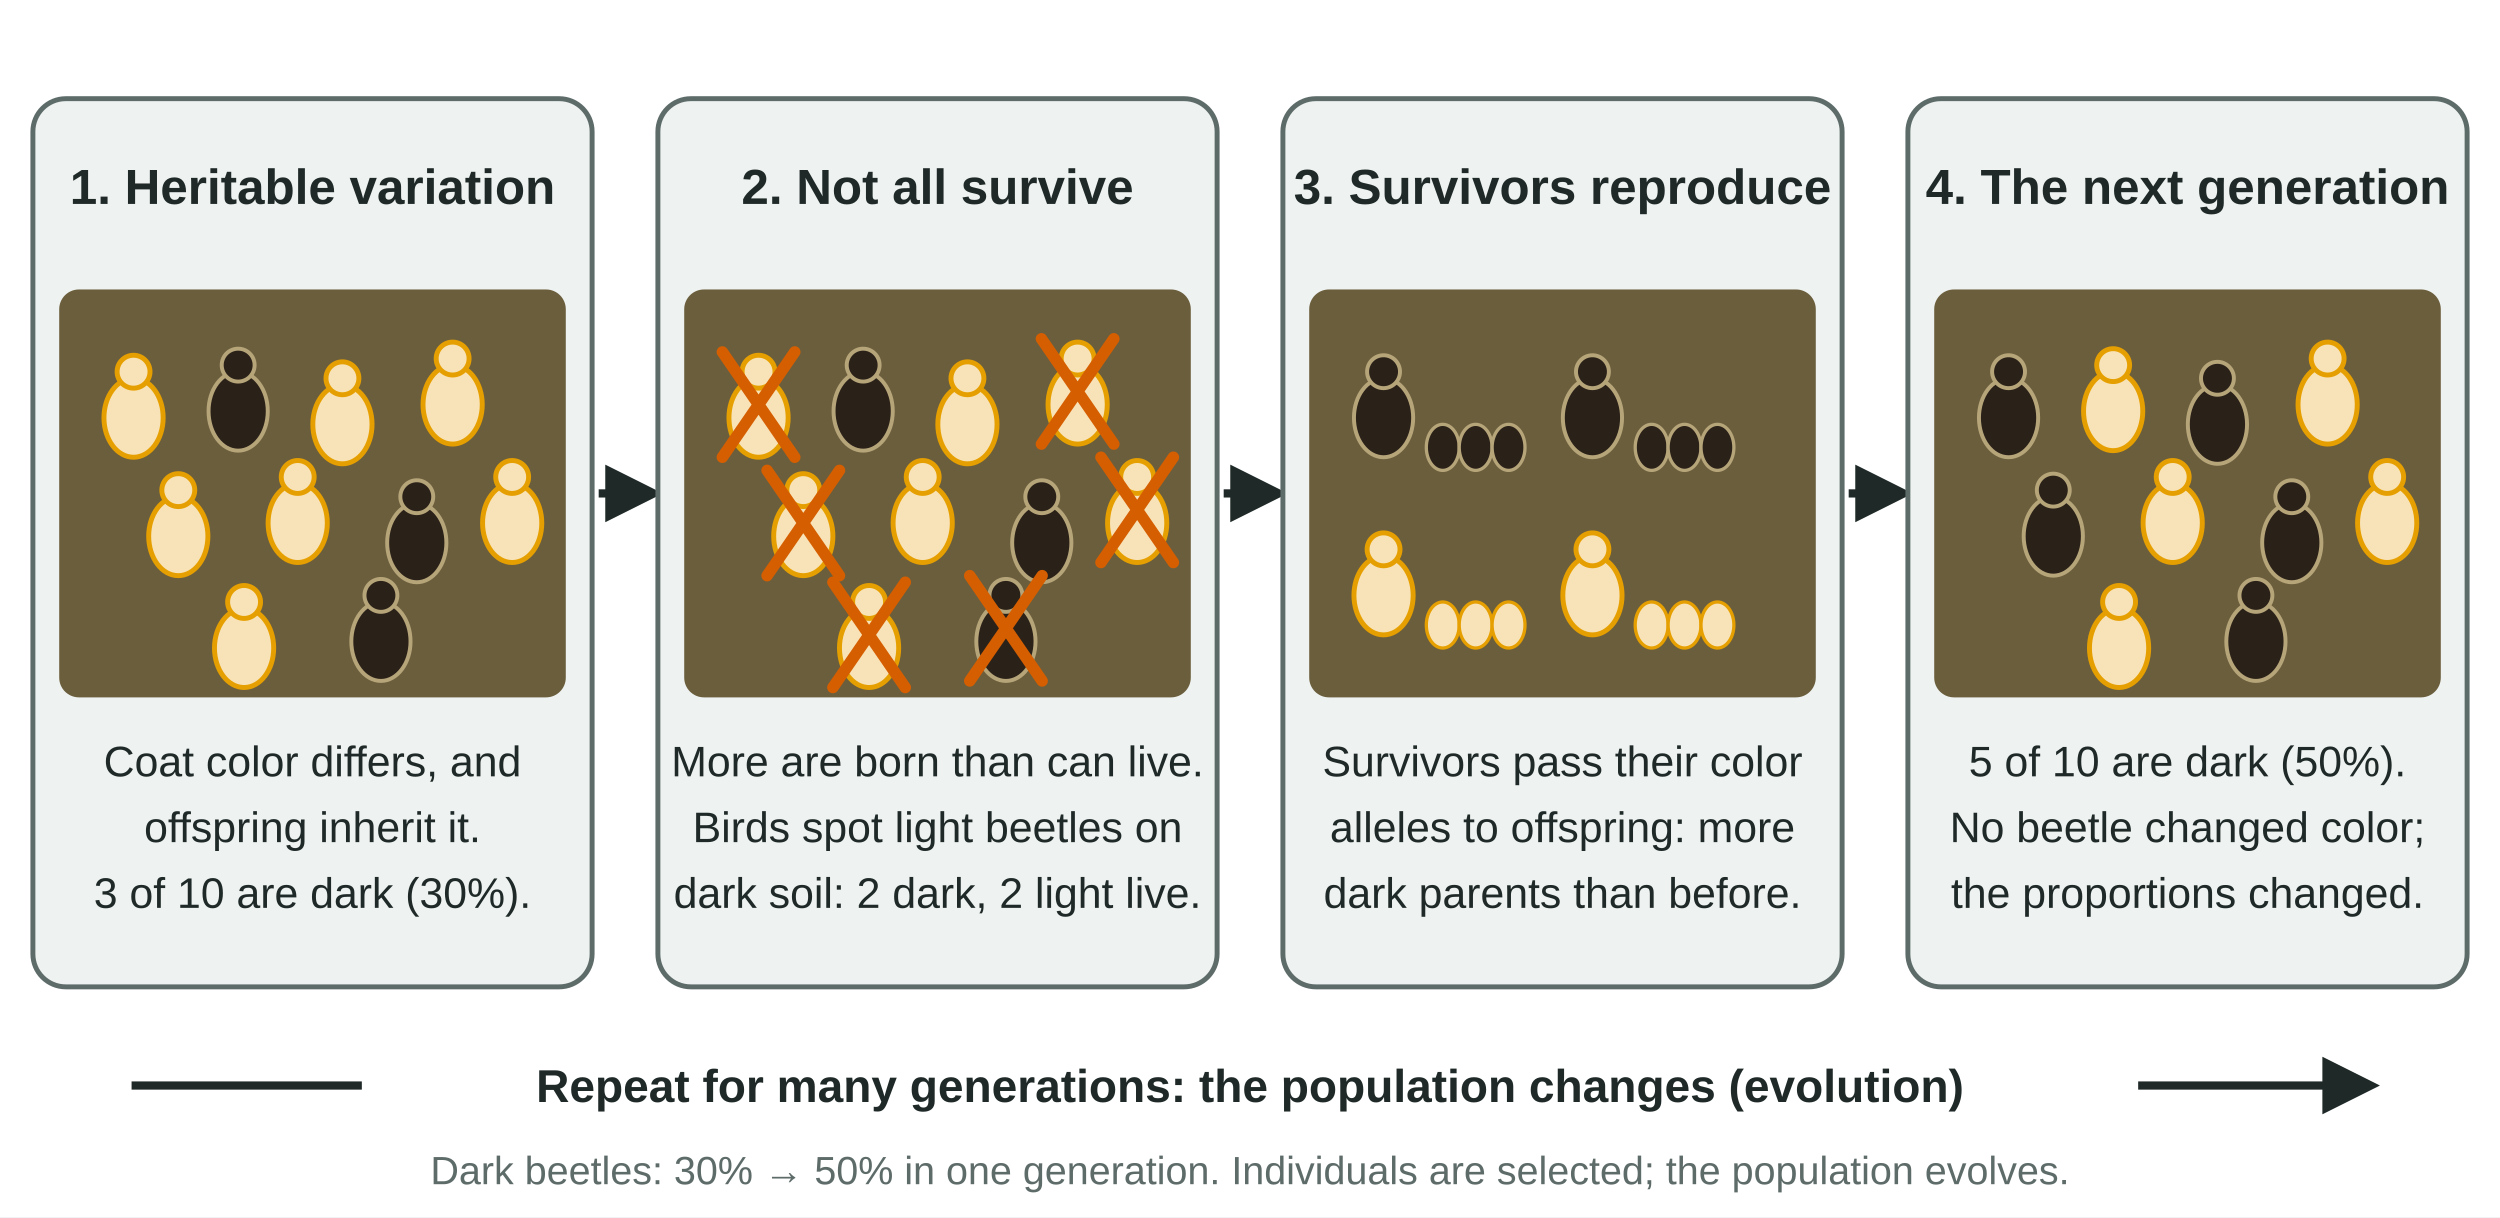
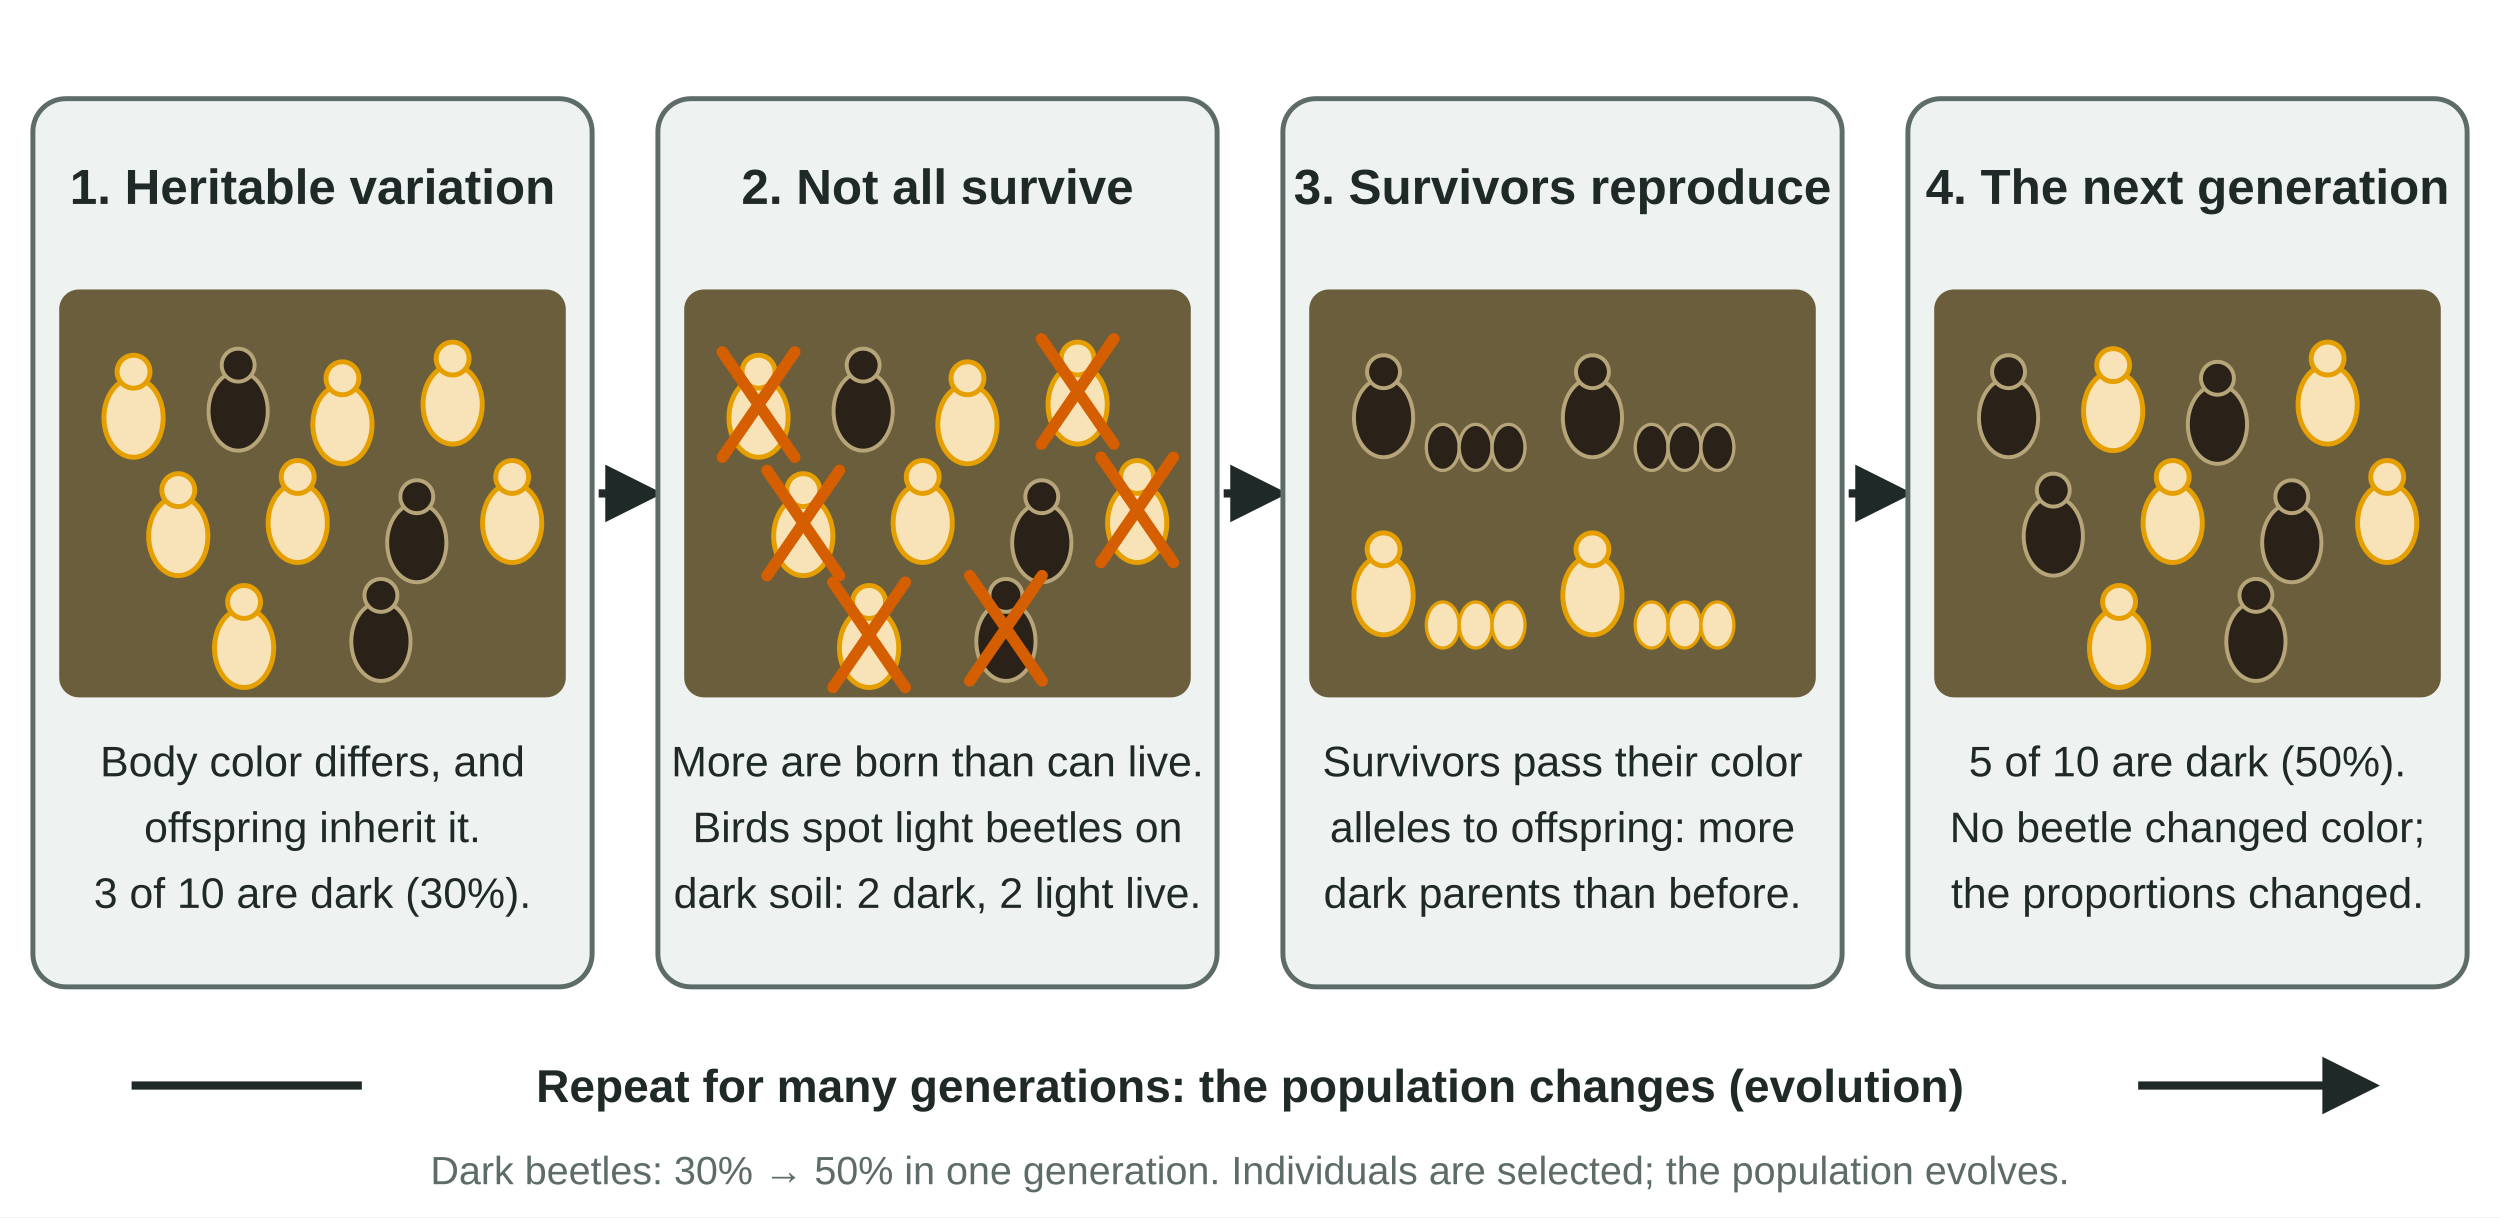
<svg xmlns="http://www.w3.org/2000/svg" viewBox="0 0 760 370" width="760" height="370" role="img" aria-labelledby="sl-t sl-d">
  <defs>
    <marker id="sl-a" viewBox="0 0 10 10" refX="8" refY="5" markerWidth="7" markerHeight="7" orient="auto-start-reverse">
      <path d="M0,0 L10,5 L0,10 Z" fill="#1F2A28" />
    </marker>
    <g id="sl-bd">
      <ellipse cx="0" cy="3" rx="9" ry="12" fill="#2A2118" stroke="#B7A57A" stroke-width="1.2" />
      <circle cx="0" cy="-11" r="5" fill="#2A2118" stroke="#B7A57A" stroke-width="1.2" />
    </g>
    <g id="sl-bl">
      <ellipse cx="0" cy="3" rx="9" ry="12" fill="#F8E3B8" stroke="#E69F00" stroke-width="1.5" />
      <circle cx="0" cy="-11" r="5" fill="#F8E3B8" stroke="#E69F00" stroke-width="1.5" />
    </g>
    <g id="sl-kd">
      <ellipse cx="0" cy="2" rx="5" ry="7" fill="#2A2118" stroke="#B7A57A" stroke-width="1" />
    </g>
    <g id="sl-kl">
      <ellipse cx="0" cy="2" rx="5" ry="7" fill="#F8E3B8" stroke="#E69F00" stroke-width="1" />
    </g>
  </defs>
  <rect width="760" height="370" fill="#ffffff" />
  <g font-family="Arial,Helvetica,sans-serif" fill="#1F2A28">
    <rect x="10" y="30" width="170" height="270" rx="10" fill="#EEF2F1" stroke="#5D6B69" stroke-width="1.5" />
    <text x="95" y="62" font-size="15" font-weight="700" text-anchor="middle">1. Heritable variation</text>
    <rect x="18" y="88" width="154" height="124" rx="6" fill="#6B5E3C" />
    <use href="#sl-bl" x="40.6" y="124" />
    <use href="#sl-bd" x="72.4" y="122" />
    <use href="#sl-bl" x="104.1" y="126" />
    <use href="#sl-bl" x="137.6" y="120" />
    <use href="#sl-bl" x="54.2" y="160" />
    <use href="#sl-bl" x="90.5" y="156" />
    <use href="#sl-bd" x="126.7" y="162" />
    <use href="#sl-bl" x="155.7" y="156" />
    <use href="#sl-bl" x="74.2" y="194" />
    <use href="#sl-bd" x="115.8" y="192" />
-     <text x="95" y="236" font-size="13" text-anchor="middle">Coat color differs, and</text>
+     <text x="95" y="236" font-size="13" text-anchor="middle">Body color differs, and</text>
    <text x="95" y="256" font-size="13" text-anchor="middle">offspring inherit it.</text>
    <text x="95" y="276" font-size="13" text-anchor="middle">3 of 10 are dark (30%).</text>
    <line x1="182" y1="150" x2="198" y2="150" stroke="#1F2A28" stroke-width="2.5" marker-end="url(#sl-a)" />
    <rect x="200" y="30" width="170" height="270" rx="10" fill="#EEF2F1" stroke="#5D6B69" stroke-width="1.5" />
    <text x="285" y="62" font-size="15" font-weight="700" text-anchor="middle">2. Not all survive</text>
    <rect x="208" y="88" width="154" height="124" rx="6" fill="#6B5E3C" />
    <use href="#sl-bl" x="230.6" y="124" />
    <path d="M219.6,107 L241.6,139 M241.6,107 L219.6,139" stroke="#D55E00" stroke-width="3.5" stroke-linecap="round" />
    <use href="#sl-bd" x="262.4" y="122" />
    <use href="#sl-bl" x="294.1" y="126" />
    <use href="#sl-bl" x="327.6" y="120" />
    <path d="M316.6,103 L338.6,135 M338.6,103 L316.6,135" stroke="#D55E00" stroke-width="3.5" stroke-linecap="round" />
    <use href="#sl-bl" x="244.2" y="160" />
    <path d="M233.2,143 L255.2,175 M255.2,143 L233.2,175" stroke="#D55E00" stroke-width="3.5" stroke-linecap="round" />
    <use href="#sl-bl" x="280.5" y="156" />
    <use href="#sl-bd" x="316.7" y="162" />
    <use href="#sl-bl" x="345.7" y="156" />
    <path d="M334.7,139 L356.7,171 M356.7,139 L334.7,171" stroke="#D55E00" stroke-width="3.5" stroke-linecap="round" />
    <use href="#sl-bl" x="264.2" y="194" />
    <path d="M253.2,177 L275.2,209 M275.2,177 L253.2,209" stroke="#D55E00" stroke-width="3.5" stroke-linecap="round" />
    <use href="#sl-bd" x="305.8" y="192" />
    <path d="M294.8,175 L316.8,207 M316.8,175 L294.8,207" stroke="#D55E00" stroke-width="3.5" stroke-linecap="round" />
    <text x="285" y="236" font-size="13" text-anchor="middle">More are born than can live.</text>
    <text x="285" y="256" font-size="13" text-anchor="middle">Birds spot light beetles on</text>
    <text x="285" y="276" font-size="13" text-anchor="middle">dark soil: 2 dark, 2 light live.</text>
    <line x1="372" y1="150" x2="388" y2="150" stroke="#1F2A28" stroke-width="2.5" marker-end="url(#sl-a)" />
    <rect x="390" y="30" width="170" height="270" rx="10" fill="#EEF2F1" stroke="#5D6B69" stroke-width="1.5" />
    <text x="475" y="62" font-size="15" font-weight="700" text-anchor="middle">3. Survivors reproduce</text>
    <rect x="398" y="88" width="154" height="124" rx="6" fill="#6B5E3C" />
    <use href="#sl-bd" x="420.6" y="124" />
    <use href="#sl-kd" x="438.6" y="134" />
    <use href="#sl-kd" x="448.6" y="134" />
    <use href="#sl-kd" x="458.6" y="134" />
    <use href="#sl-bd" x="484.1" y="124" />
    <use href="#sl-kd" x="502.1" y="134" />
    <use href="#sl-kd" x="512.1" y="134" />
    <use href="#sl-kd" x="522.1" y="134" />
    <use href="#sl-bl" x="420.6" y="178" />
    <use href="#sl-kl" x="438.6" y="188" />
    <use href="#sl-kl" x="448.6" y="188" />
    <use href="#sl-kl" x="458.6" y="188" />
    <use href="#sl-bl" x="484.1" y="178" />
    <use href="#sl-kl" x="502.1" y="188" />
    <use href="#sl-kl" x="512.1" y="188" />
    <use href="#sl-kl" x="522.1" y="188" />
    <text x="475" y="236" font-size="13" text-anchor="middle">Survivors pass their color</text>
    <text x="475" y="256" font-size="13" text-anchor="middle">alleles to offspring: more</text>
    <text x="475" y="276" font-size="13" text-anchor="middle">dark parents than before.</text>
    <line x1="562" y1="150" x2="578" y2="150" stroke="#1F2A28" stroke-width="2.5" marker-end="url(#sl-a)" />
    <rect x="580" y="30" width="170" height="270" rx="10" fill="#EEF2F1" stroke="#5D6B69" stroke-width="1.5" />
    <text x="665" y="62" font-size="15" font-weight="700" text-anchor="middle">4. The next generation</text>
    <rect x="588" y="88" width="154" height="124" rx="6" fill="#6B5E3C" />
    <use href="#sl-bd" x="610.6" y="124" />
    <use href="#sl-bl" x="642.4" y="122" />
    <use href="#sl-bd" x="674.1" y="126" />
    <use href="#sl-bl" x="707.6" y="120" />
    <use href="#sl-bd" x="624.2" y="160" />
    <use href="#sl-bl" x="660.5" y="156" />
    <use href="#sl-bd" x="696.7" y="162" />
    <use href="#sl-bl" x="725.7" y="156" />
    <use href="#sl-bl" x="644.2" y="194" />
    <use href="#sl-bd" x="685.8" y="192" />
    <text x="665" y="236" font-size="13" text-anchor="middle">5 of 10 are dark (50%).</text>
    <text x="665" y="256" font-size="13" text-anchor="middle">No beetle changed color;</text>
    <text x="665" y="276" font-size="13" text-anchor="middle">the proportions changed.</text>
    <line x1="40" y1="330" x2="720" y2="330" stroke="#1F2A28" stroke-width="2.5" marker-end="url(#sl-a)" />
    <rect x="110" y="318" width="540" height="24" fill="#ffffff" />
    <text x="380" y="335" font-size="14" font-weight="700" text-anchor="middle">Repeat for many generations: the population changes (evolution)</text>
    <text x="380" y="360" font-size="12" text-anchor="middle" fill="#5D6B69">Dark beetles: 30% → 50% in one generation. Individuals are selected; the population evolves.</text>
  </g>
</svg>
